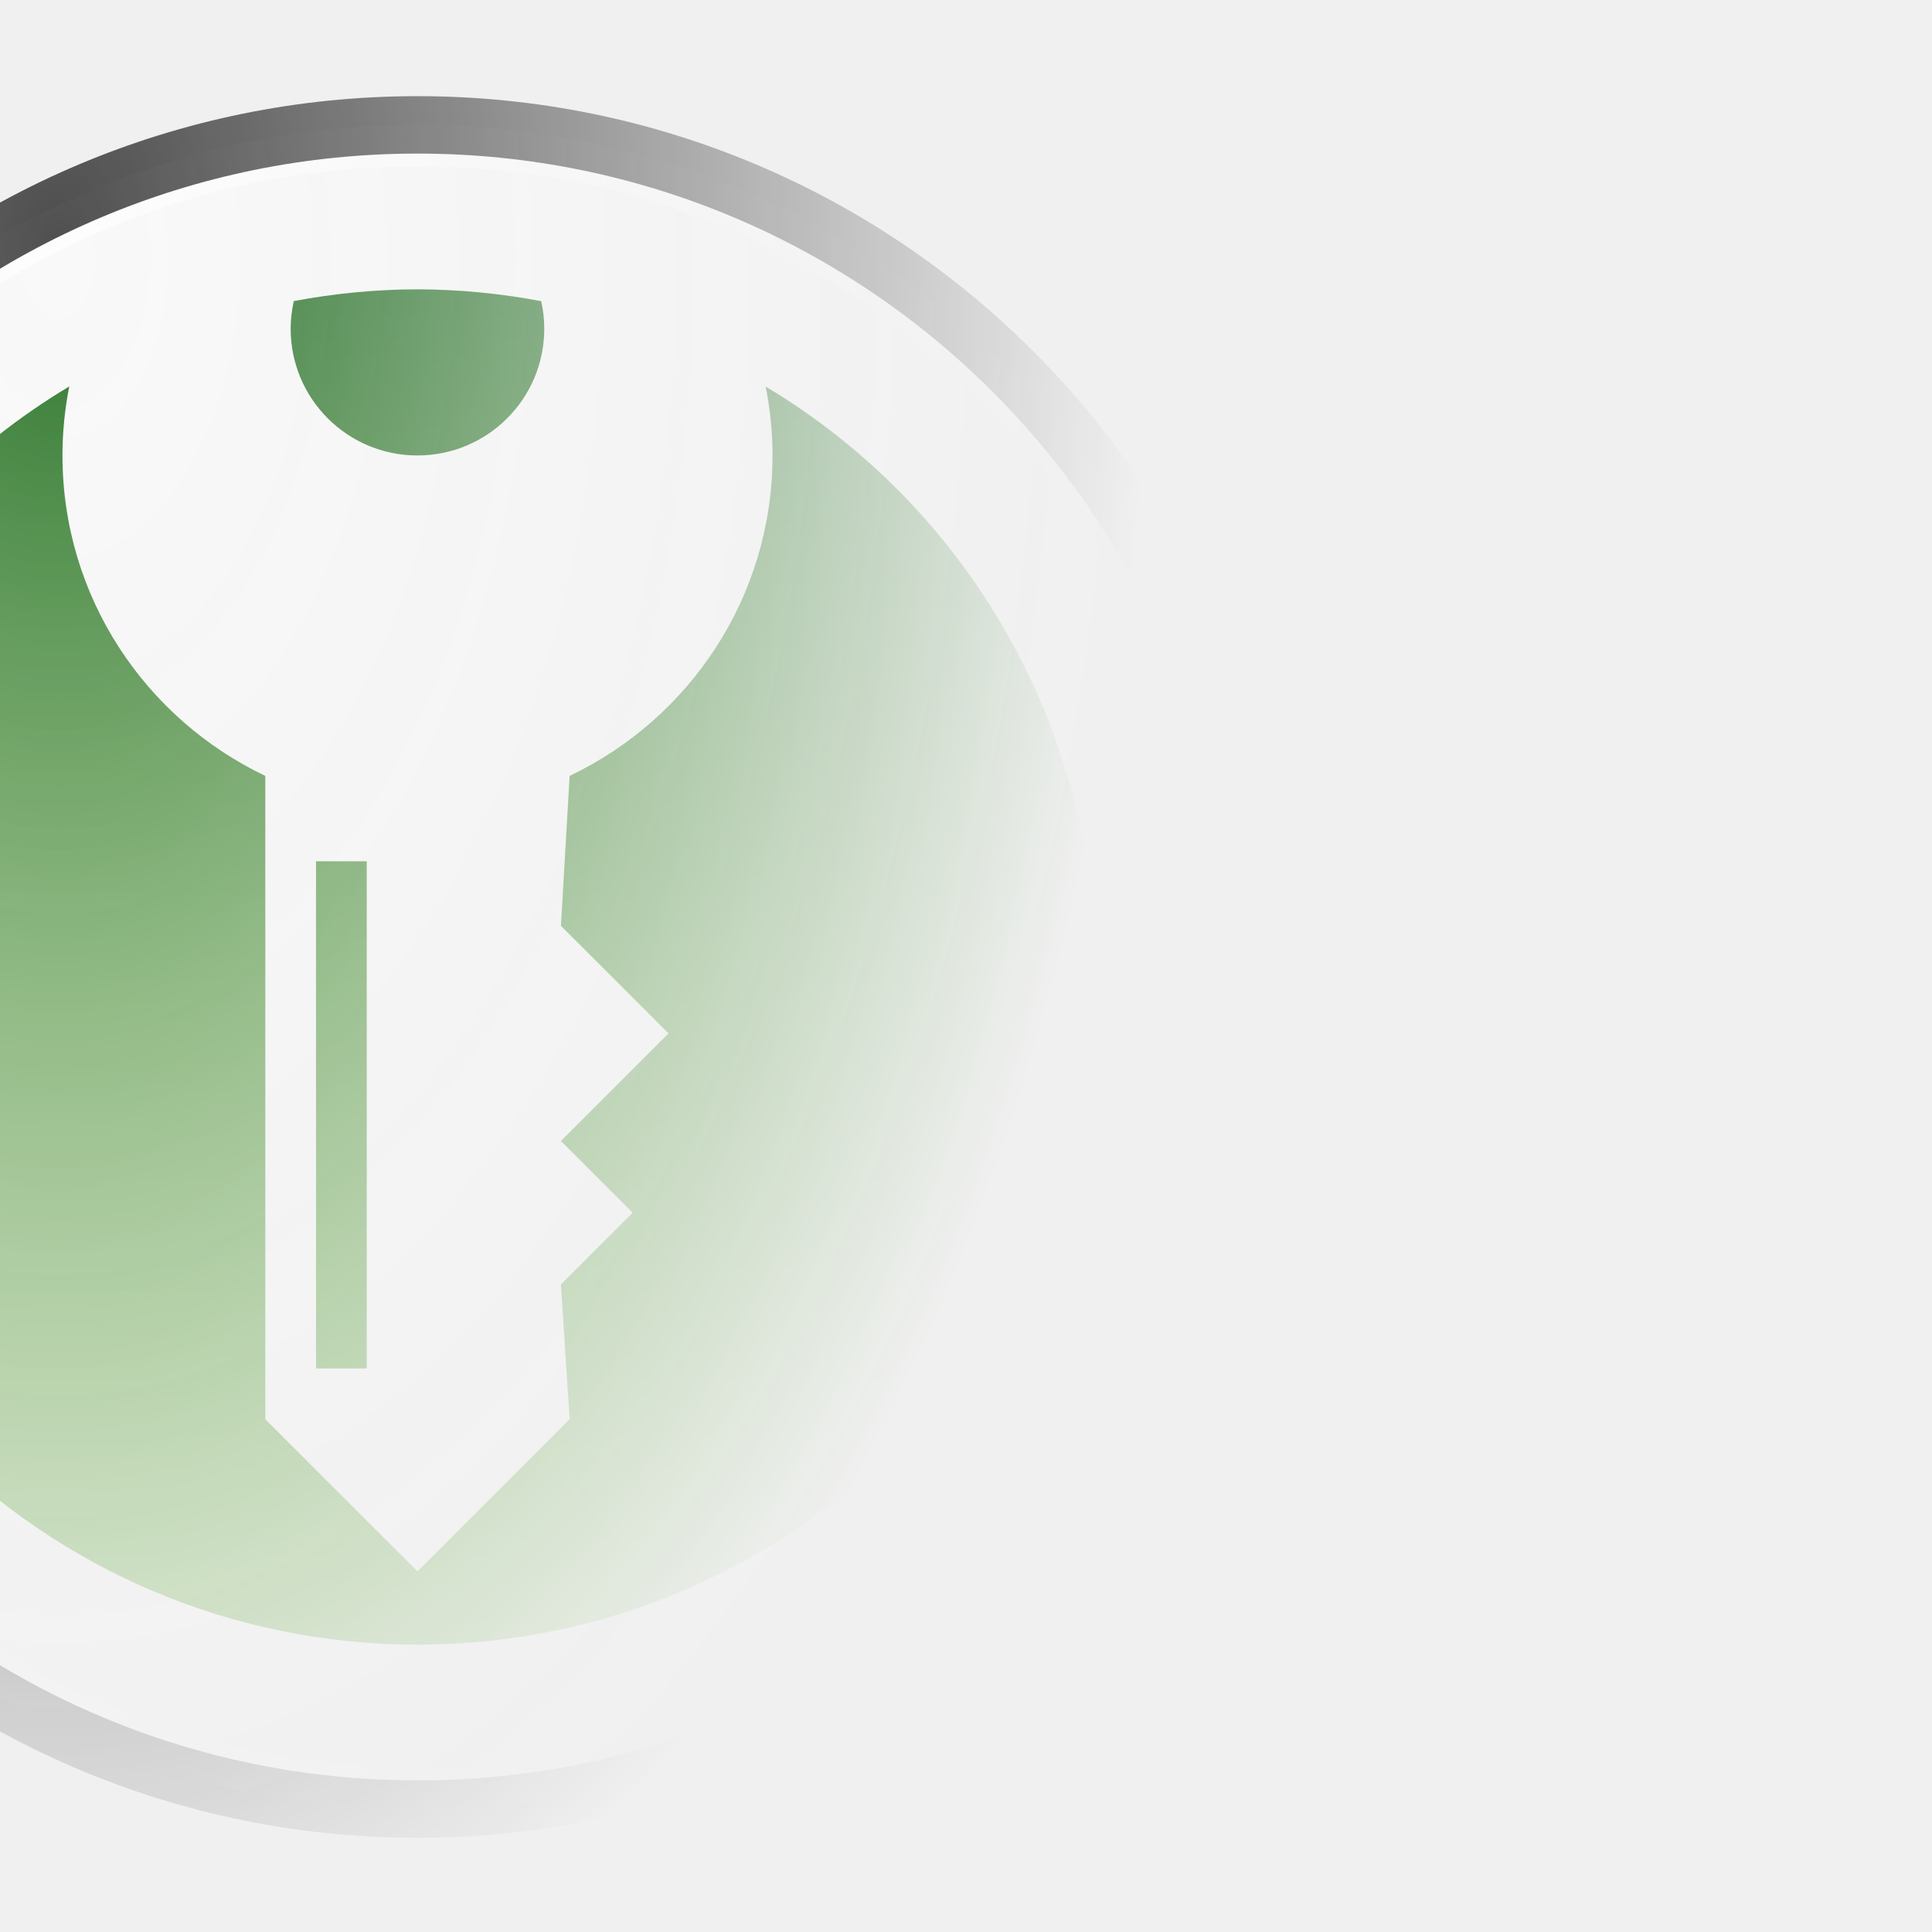
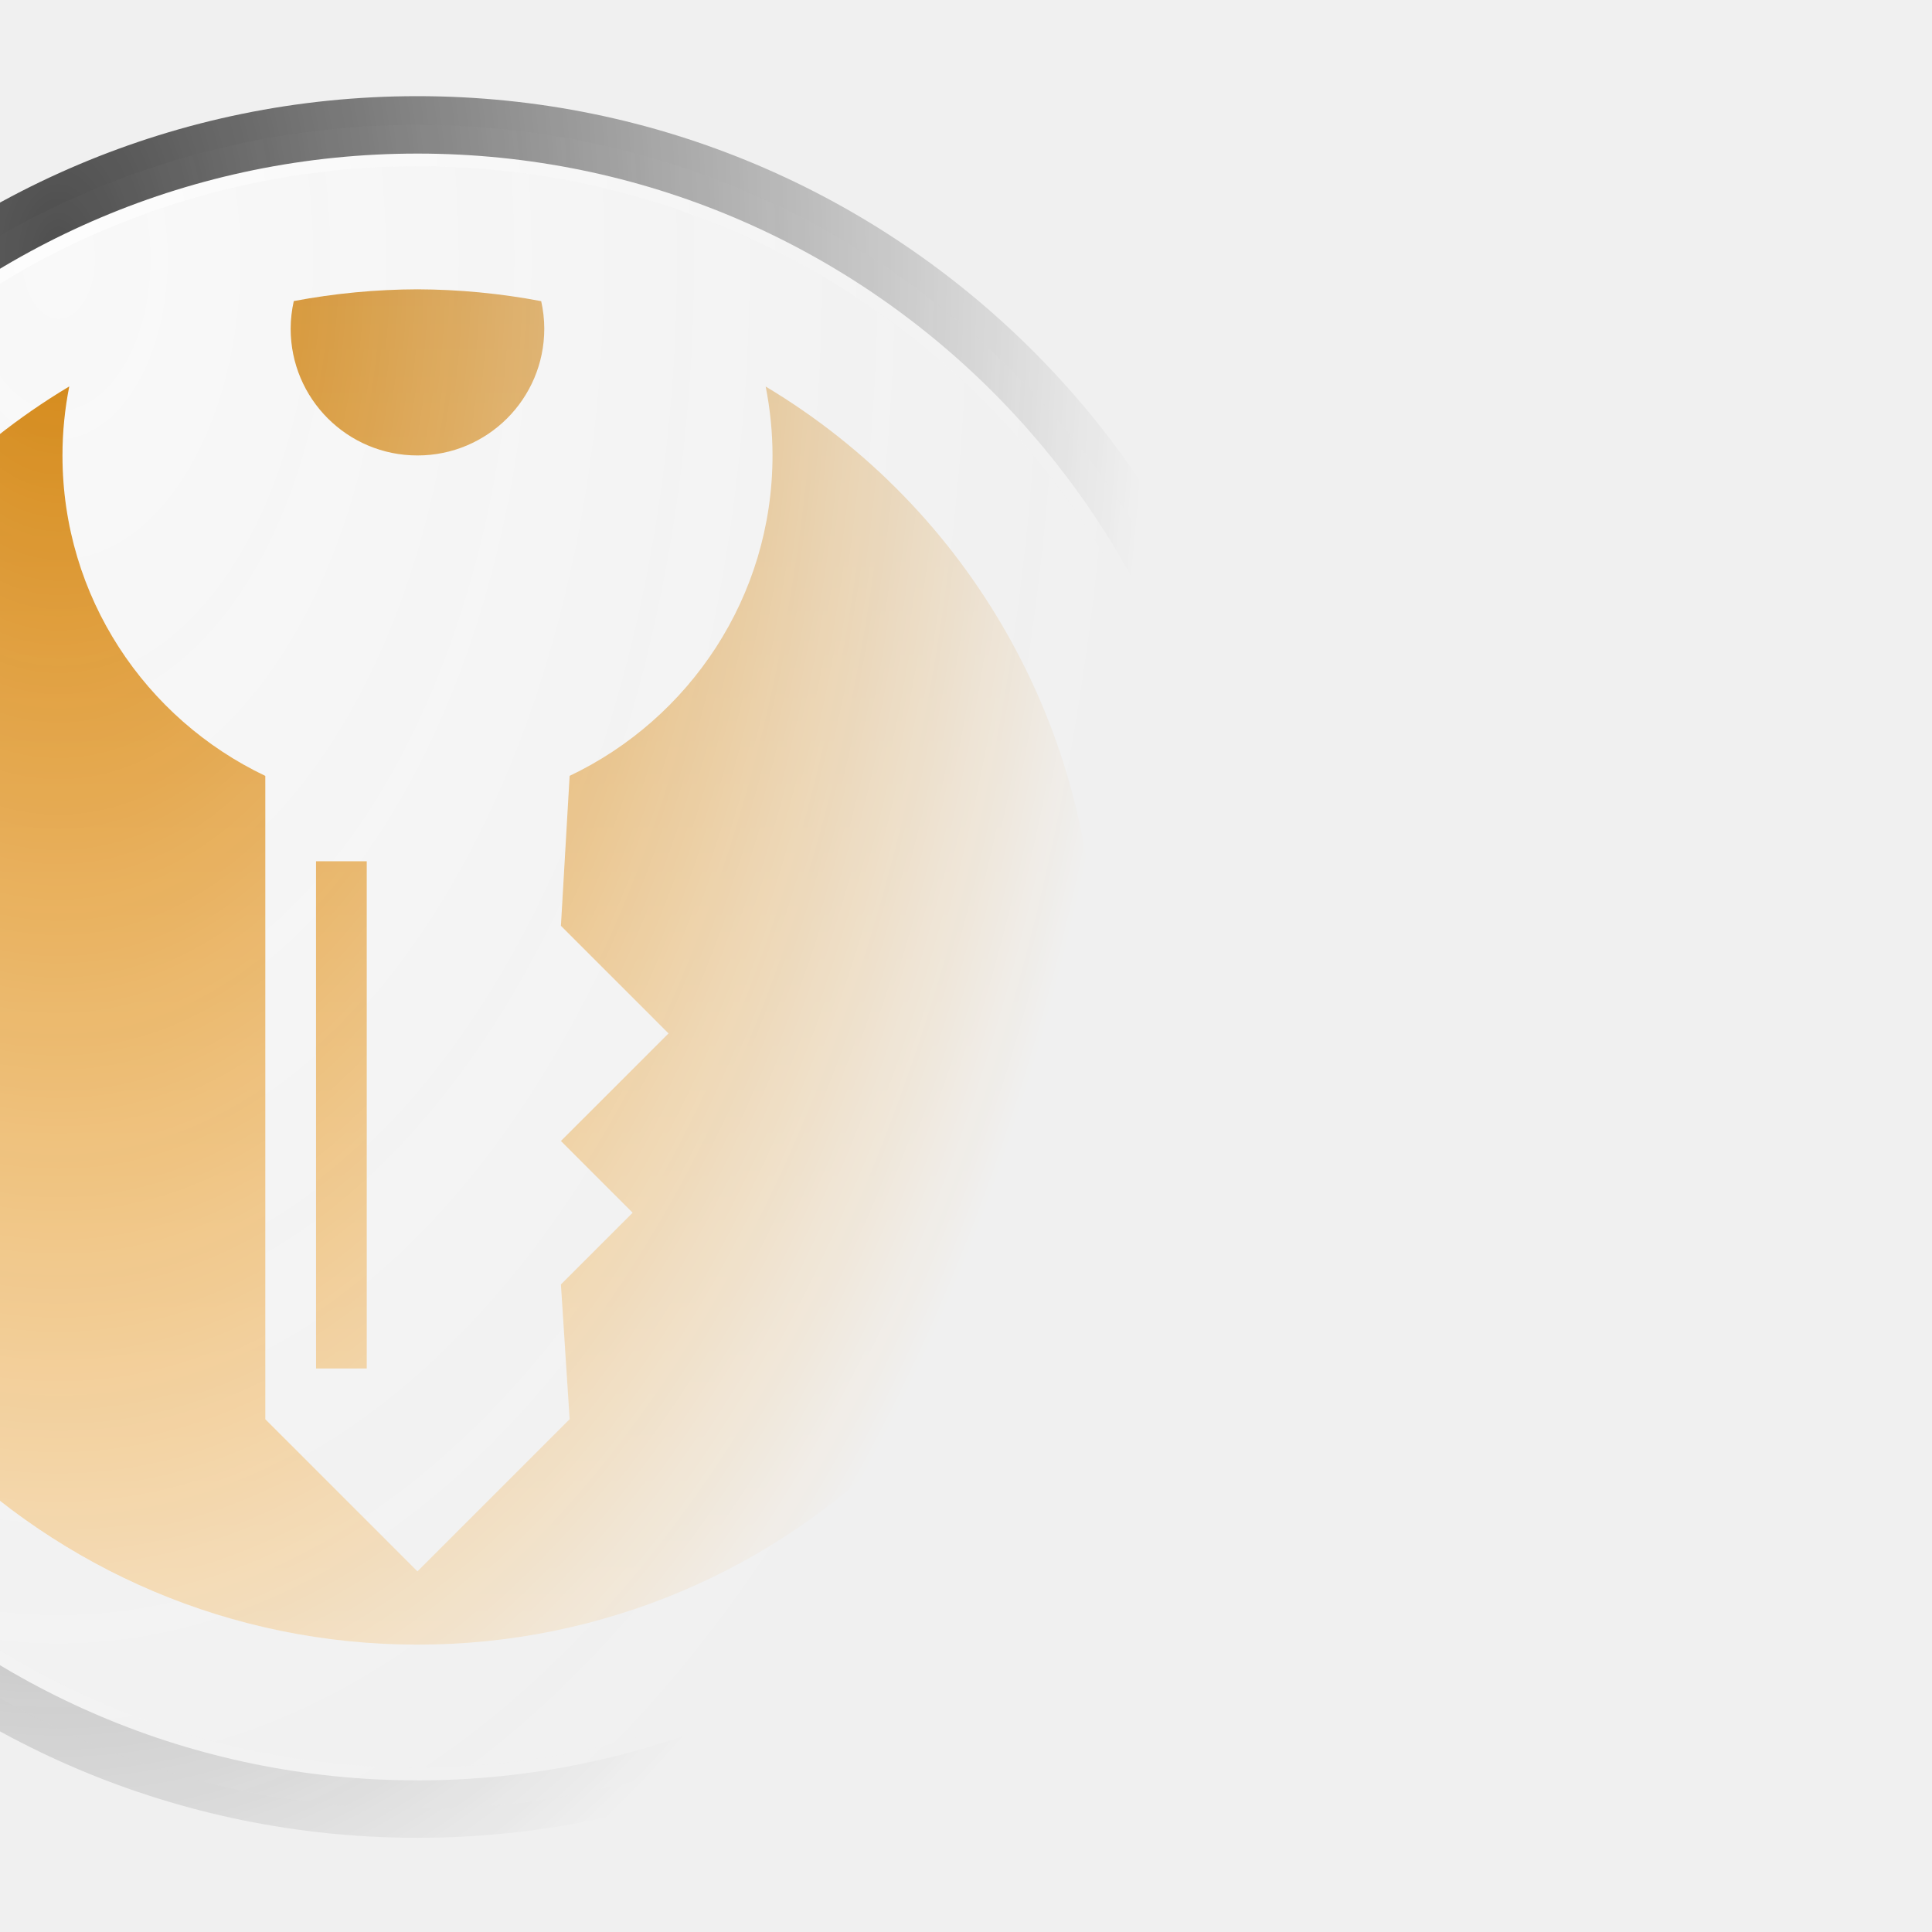
<svg xmlns="http://www.w3.org/2000/svg" xmlns:ns1="http://www.openswatchbook.org/uri/2009/osb" xmlns:xlink="http://www.w3.org/1999/xlink" width="400" height="400" viewBox="0 0 400 400" id="svg2" version="1.1">
  <defs id="defs4">
    <linearGradient id="linearGradient848">
      <stop id="stop844" offset="0" style="stop-color:#ffffff;stop-opacity:1" />
      <stop id="stop846" offset="1" style="stop-color:#ffffff;stop-opacity:0" />
    </linearGradient>
    <linearGradient id="linearGradient4551">
      <stop style="stop-color:#ffffff;stop-opacity:1" offset="0" id="stop4547" />
      <stop style="stop-color:#ffffff;stop-opacity:0" offset="1" id="stop4549" />
    </linearGradient>
    <linearGradient id="linearGradient4316">
-       <stop style="stop-color:#226e23;stop-opacity:1" offset="0" id="stop4318" />
-       <stop style="stop-color:#63ab3a;stop-opacity:1" offset="1" id="stop4320" />
+       <stop style="stop-color:#CC7A00;stop-opacity:1" offset="0" id="stop4318" />
+       <stop style="stop-color:#FF9900;stop-opacity:1" offset="1" id="stop4320" />
    </linearGradient>
    <linearGradient id="linearGradient4153" ns1:paint="solid">
      <stop style="stop-color:#b3b3b3;stop-opacity:1;" offset="0" id="stop4155" />
    </linearGradient>
    <linearGradient xlink:href="#linearGradient4316" id="linearGradient4324" x1="50.758" y1="964.837" x2="50.758" y2="1042.263" gradientUnits="userSpaceOnUse" gradientTransform="matrix(1.056123,0,0,1.056123,-2.806122,-1008.617)" />
    <radialGradient gradientUnits="userSpaceOnUse" r="43.572" fy="41.189" fx="-82.911" cy="41.189" cx="-82.911" id="radialGradient5106" xlink:href="#linearGradient4316" />
    <linearGradient xlink:href="#linearGradient4316" id="linearGradient4324-3" x1="50.758" y1="964.837" x2="50.758" y2="1042.263" gradientUnits="userSpaceOnUse" gradientTransform="matrix(1.056123,0,0,1.056123,118.9607,-1109.199)" />
    <linearGradient xlink:href="#linearGradient4316" id="linearGradient4324-3-6" x1="50.758" y1="964.837" x2="50.758" y2="1042.263" gradientUnits="userSpaceOnUse" gradientTransform="matrix(1.056123,0,0,1.056123,-2.806123,-1008.617)" />
    <linearGradient gradientUnits="userSpaceOnUse" y2="86.357" x2="53.239" y1="12.753" x1="53.239" id="linearGradient5199" xlink:href="#linearGradient4316" gradientTransform="matrix(3.795653,0,0,3.795653,9.205201,7.180921)" />
    <linearGradient xlink:href="#linearGradient4551" id="linearGradient4553" x1="-326.678" y1="-45.825" x2="-48.525" y2="-45.825" gradientUnits="userSpaceOnUse" gradientTransform="matrix(1.94081,0,0,1.87108,248.4187,279.0765)" />
    <linearGradient xlink:href="#linearGradient848" id="linearGradient842" gradientUnits="userSpaceOnUse" gradientTransform="matrix(1.133956,0,0,1.60842,370.4387,273.7053)" x1="-270.922" y1="-81.951" x2="-48.525" y2="-45.825" />
    <linearGradient xlink:href="#linearGradient848" id="linearGradient856" gradientUnits="userSpaceOnUse" gradientTransform="matrix(1.133956,0,0,1.60842,370.4387,273.7053)" x1="-270.922" y1="-81.951" x2="-122.648" y2="-52.828" />
    <radialGradient xlink:href="#linearGradient848" id="radialGradient864" cx="46.961" cy="168.337" fx="46.961" fy="168.337" r="157.707" gradientTransform="matrix(1.216453,1.125434,-0.8926935,0.9648897,132.1407,-53.40436)" gradientUnits="userSpaceOnUse" />
    <radialGradient xlink:href="#linearGradient848" id="radialGradient874" gradientUnits="userSpaceOnUse" gradientTransform="matrix(0.9627484,1.821572,-1.463909,0.7737137,199.309,-23.64188)" cx="-9.324" cy="121.73" fx="-9.324" fy="121.73" r="157.707" />
    <radialGradient xlink:href="#linearGradient848" id="radialGradient880" gradientUnits="userSpaceOnUse" gradientTransform="matrix(-0.00717113,2.832579,-1.523913,-0.00385817,197.57,80.43821)" cx="-9.324" cy="121.73" fx="-9.324" fy="121.73" r="157.707" />
    <radialGradient xlink:href="#linearGradient848" id="radialGradient982" gradientUnits="userSpaceOnUse" gradientTransform="matrix(0.02197802,4.832579,-1.594281,0.00725037,206.4077,97.73363)" cx="-9.324" cy="121.73" fx="-9.324" fy="121.73" r="157.707" />
    <radialGradient xlink:href="#linearGradient848" id="radialGradient848" gradientUnits="userSpaceOnUse" gradientTransform="matrix(0,3.662249,-1.432581,-1.8197637e-7,186.519,87.70428)" cx="-9.324" cy="121.73" fx="-9.324" fy="121.73" r="157.707" />
    <radialGradient xlink:href="#linearGradient848" id="radialGradient854" gradientUnits="userSpaceOnUse" gradientTransform="matrix(0,3.123788,-1.432581,-1.5522034e-7,186.519,82.68376)" cx="-9.324" cy="121.73" fx="-9.324" fy="121.73" r="157.707" />
    <radialGradient xlink:href="#linearGradient848" id="radialGradient849" gradientUnits="userSpaceOnUse" gradientTransform="matrix(0,2.574337,-1.432581,-1.2791827e-7,186.519,77.56078)" cx="-9.324" cy="121.73" fx="-9.324" fy="121.73" r="157.707" />
    <radialGradient xlink:href="#linearGradient848" id="radialGradient857" gradientUnits="userSpaceOnUse" gradientTransform="matrix(0,2.371041,-1.432581,-1.178165e-7,186.519,75.66527)" cx="-9.324" cy="121.73" fx="-9.324" fy="121.73" r="157.707" />
    <radialGradient xlink:href="#linearGradient848" id="radialGradient863" gradientUnits="userSpaceOnUse" gradientTransform="matrix(0,2.371041,-1.432581,-1.178165e-7,299.0696,72.42641)" cx="-9.324" cy="121.73" fx="-9.324" fy="121.73" r="157.707" />
    <mask maskUnits="userSpaceOnUse" id="mask859">
      <rect id="rect861" width="315.413" height="400" x="112.551" y="-3.239" style="fill:url(#radialGradient863);fill-opacity:1;stroke-width:1.351" mask="none" />
    </mask>
  </defs>
  <g id="g24" transform="translate(-112.5506,3.238866)" mask="url(#mask859)">
    <circle r="174.35" style="opacity:0.871;fill:#ffffff;fill-opacity:1;fill-rule:evenodd;stroke:#000000;stroke-width:11.887;stroke-linecap:round;stroke-linejoin:round;stroke-miterlimit:4;stroke-dasharray:none;stroke-opacity:0.784" id="path5201" cx="198.988" cy="196.964" />
    <circle style="opacity:1;fill:none;fill-opacity:1;fill-rule:evenodd;stroke:none;stroke-width:5.693;stroke-linecap:round;stroke-linejoin:round;stroke-miterlimit:4;stroke-dasharray:none;stroke-opacity:1" id="path3336" cx="198.988" cy="196.964" r="160.637" />
    <path style="opacity:1;fill:#f9f9f9;fill-opacity:1;fill-rule:evenodd;stroke:none;stroke-width:9.489;stroke-linecap:round;stroke-linejoin:round;stroke-miterlimit:4;stroke-dasharray:none;stroke-opacity:1" d="M 198.988,31.185 A 165.781,165.781 0 0 0 33.21,196.964 165.781,165.781 0 0 0 198.988,362.742 165.781,165.781 0 0 0 364.766,196.964 165.781,165.781 0 0 0 198.988,31.185 Z m 0,25.472 c 8.594,0.03 17.169,0.854 25.613,2.454 0.407,1.836 0.638,3.735 0.638,5.693 0,14.509 -11.756,26.258 -26.258,26.251 -14.502,0.008 -26.251,-11.734 -26.251,-26.243 0,-1.967 0.235,-3.873 0.645,-5.716 8.445,-1.595 17.02,-2.413 25.613,-2.439 z m -72.095,20.112 c -0.913,4.628 -1.409,9.391 -1.409,14.286 0,29.301 17.188,54.536 41.997,66.35 v 133.189 l 31.499,31.499 31.507,-31.507 -1.809,-27.897 14.856,-14.849 -14.856,-14.849 22.285,-22.27 -22.285,-22.285 1.809,-31.04 c 24.816,-11.807 42.004,-37.041 42.004,-66.342 0,-4.885 -0.506,-9.645 -1.416,-14.263 42.255,25.308 68.149,70.917 68.218,120.171 -0.002,77.487 -62.819,140.304 -140.306,140.306 C 121.501,337.267 58.684,274.45 58.682,196.964 58.741,147.703 84.633,102.084 126.893,76.77 Z m 51.086,98.301 h 10.505 v 105.011 h -10.497 l -0.008,-105.003 v -0.008 z" id="path4264" />
    <path style="opacity:0.94;fill:url(#linearGradient5199);fill-opacity:1;fill-rule:nonzero;stroke:none;stroke-width:3.037;stroke-linecap:round;stroke-linejoin:round;stroke-miterlimit:4;stroke-dasharray:none;stroke-opacity:1" d="m 224.599,59.112 c 0.407,1.836 0.639,3.737 0.639,5.696 0,14.509 -11.756,26.258 -26.259,26.25 -14.502,0.008 -26.25,-11.733 -26.25,-26.243 0,-1.967 0.238,-3.877 0.647,-5.72 8.445,-1.595 17.018,-2.41 25.611,-2.436 8.594,0.03 17.167,0.852 25.611,2.453 z m -99.114,31.946 c 0,29.301 17.187,54.531 41.996,66.345 v 133.194 l 31.499,31.499 31.507,-31.507 -1.805,-27.896 14.851,-14.851 -14.851,-14.851 22.28,-22.272 -22.28,-22.28 1.805,-31.044 c 24.816,-11.807 42.004,-37.036 42.004,-66.337 0,-4.885 -0.504,-9.649 -1.414,-14.268 42.255,25.308 68.145,70.919 68.215,120.173 -0.002,77.487 -62.817,140.302 -140.304,140.304 -77.487,-0.002 -140.302,-62.817 -140.304,-140.304 0.059,-49.261 25.947,-94.883 68.207,-120.197 -0.913,4.628 -1.407,9.397 -1.406,14.292 z m 52.493,84.016 h 10.505 v 105.01 h -10.497 l -0.008,-105.002 v -0.008 z" id="path3336-3-2-7" />
  </g>
</svg>
